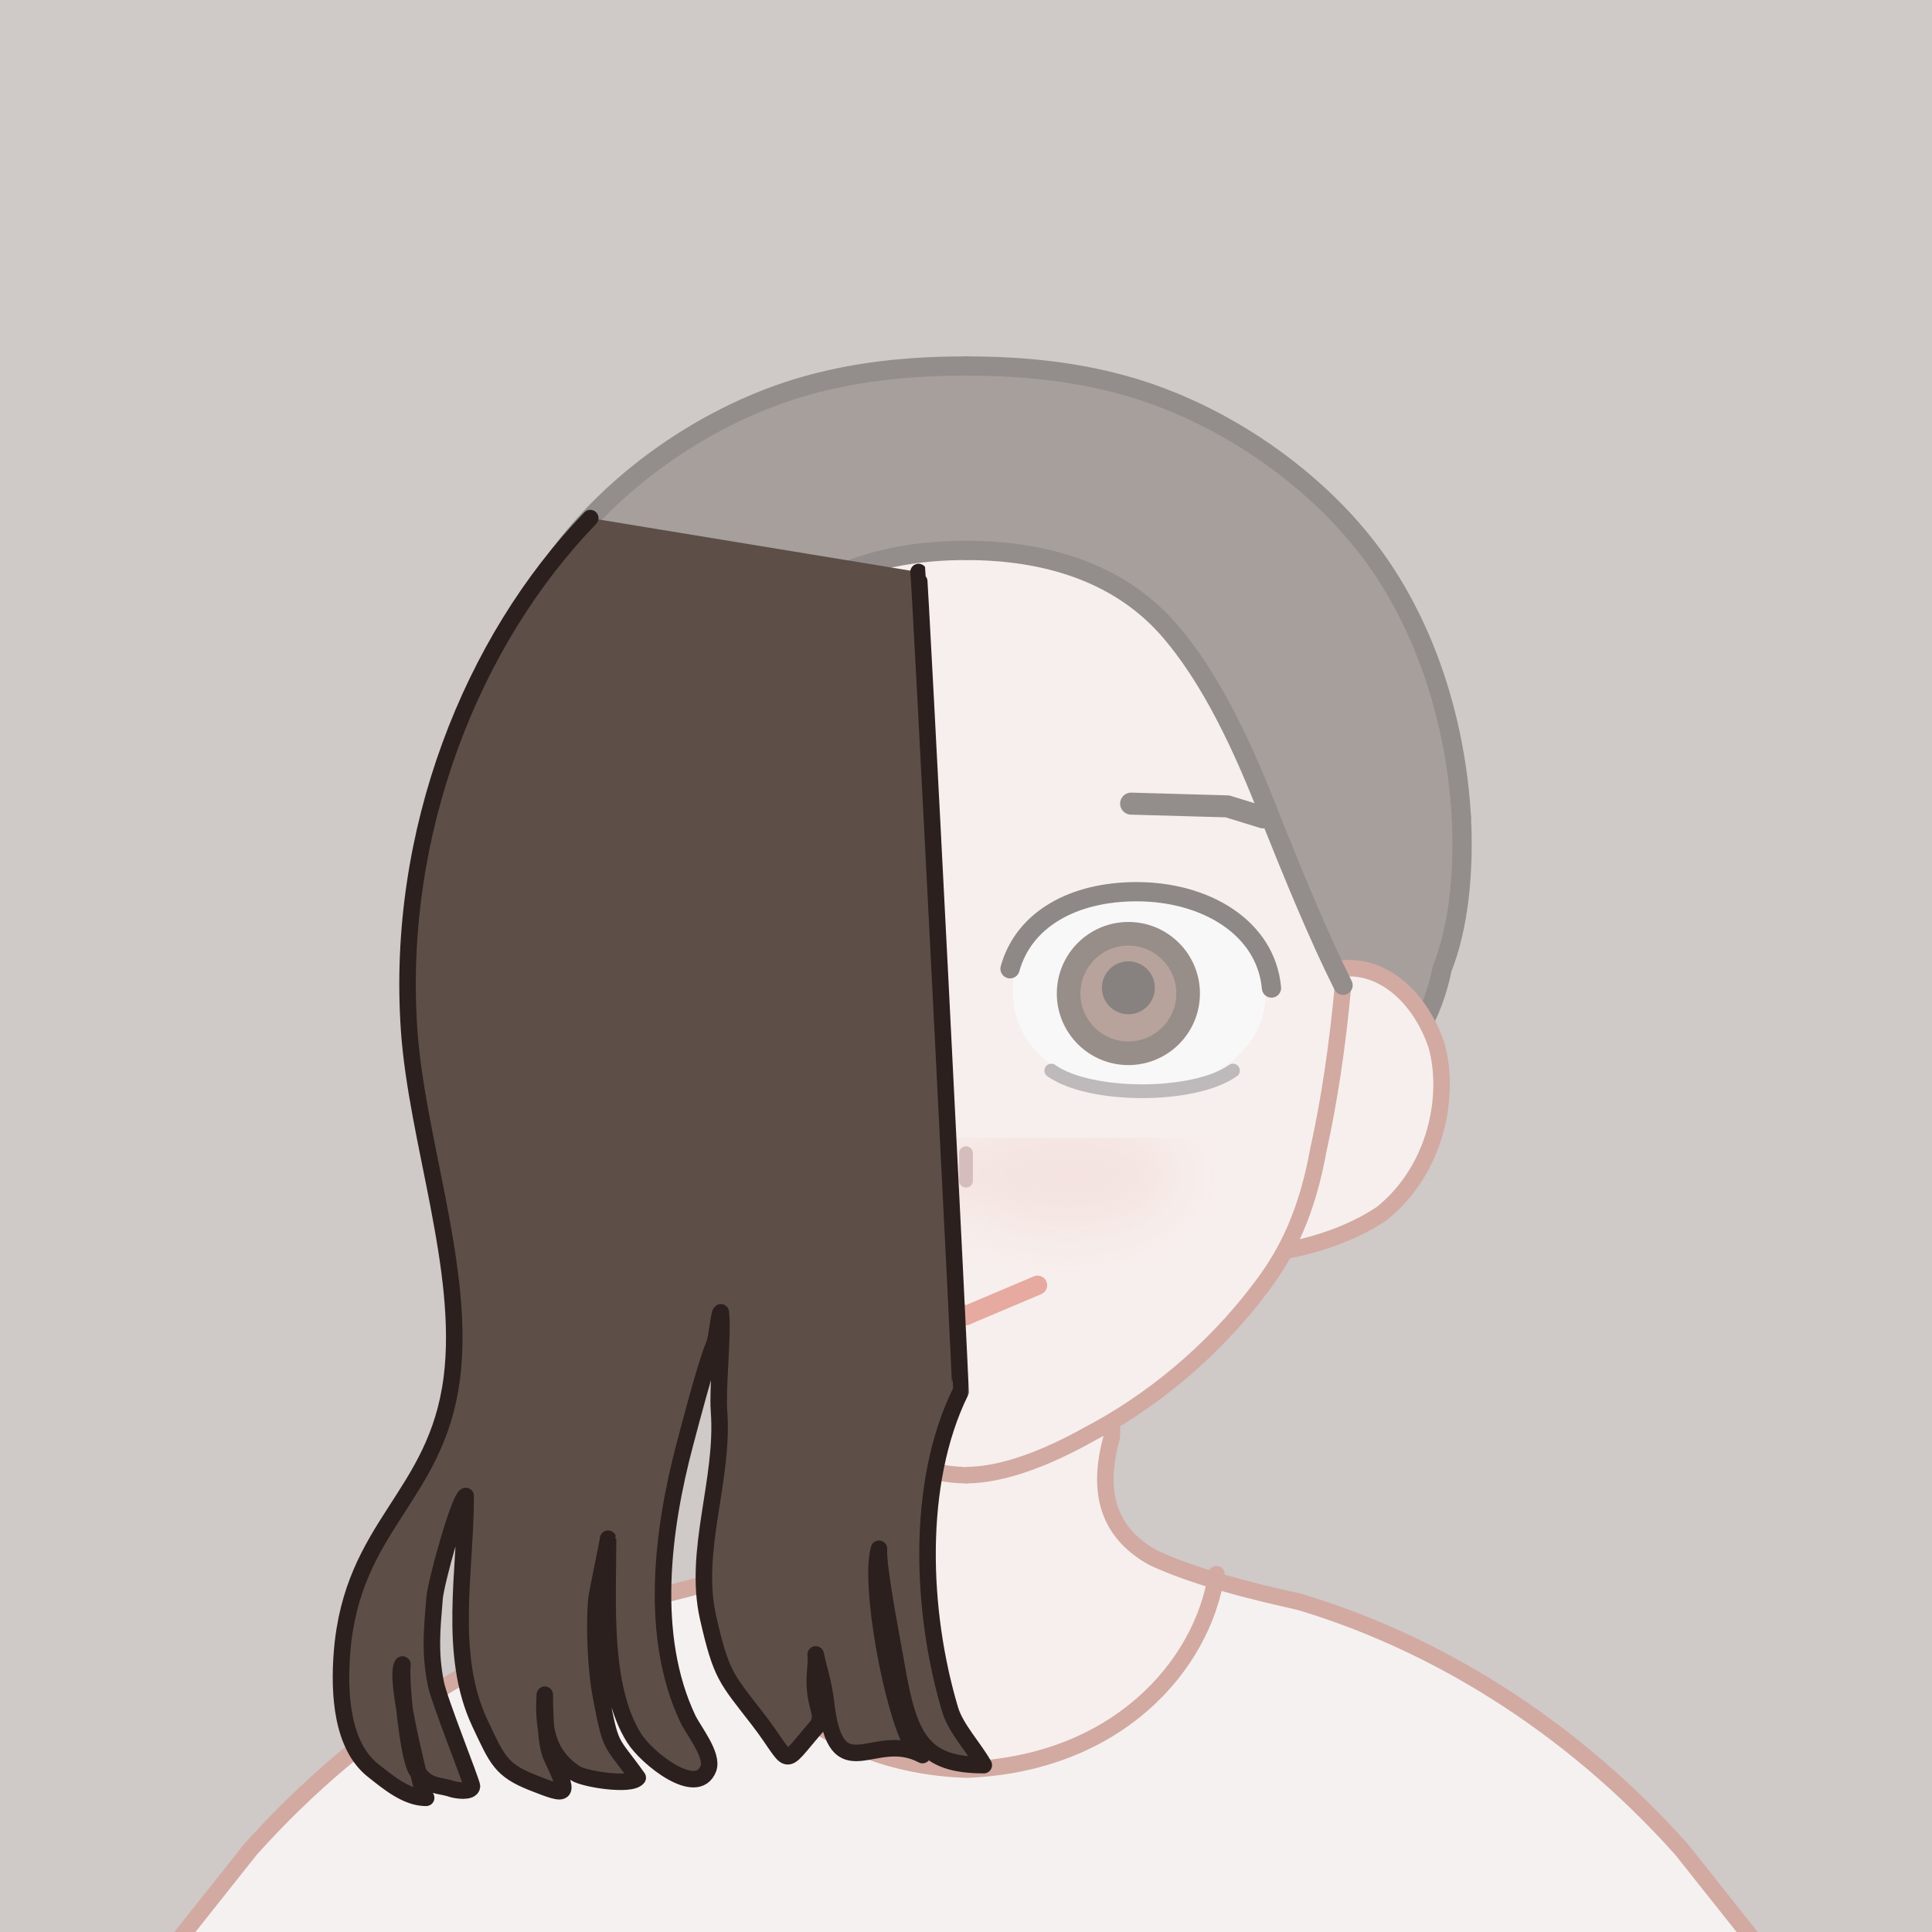
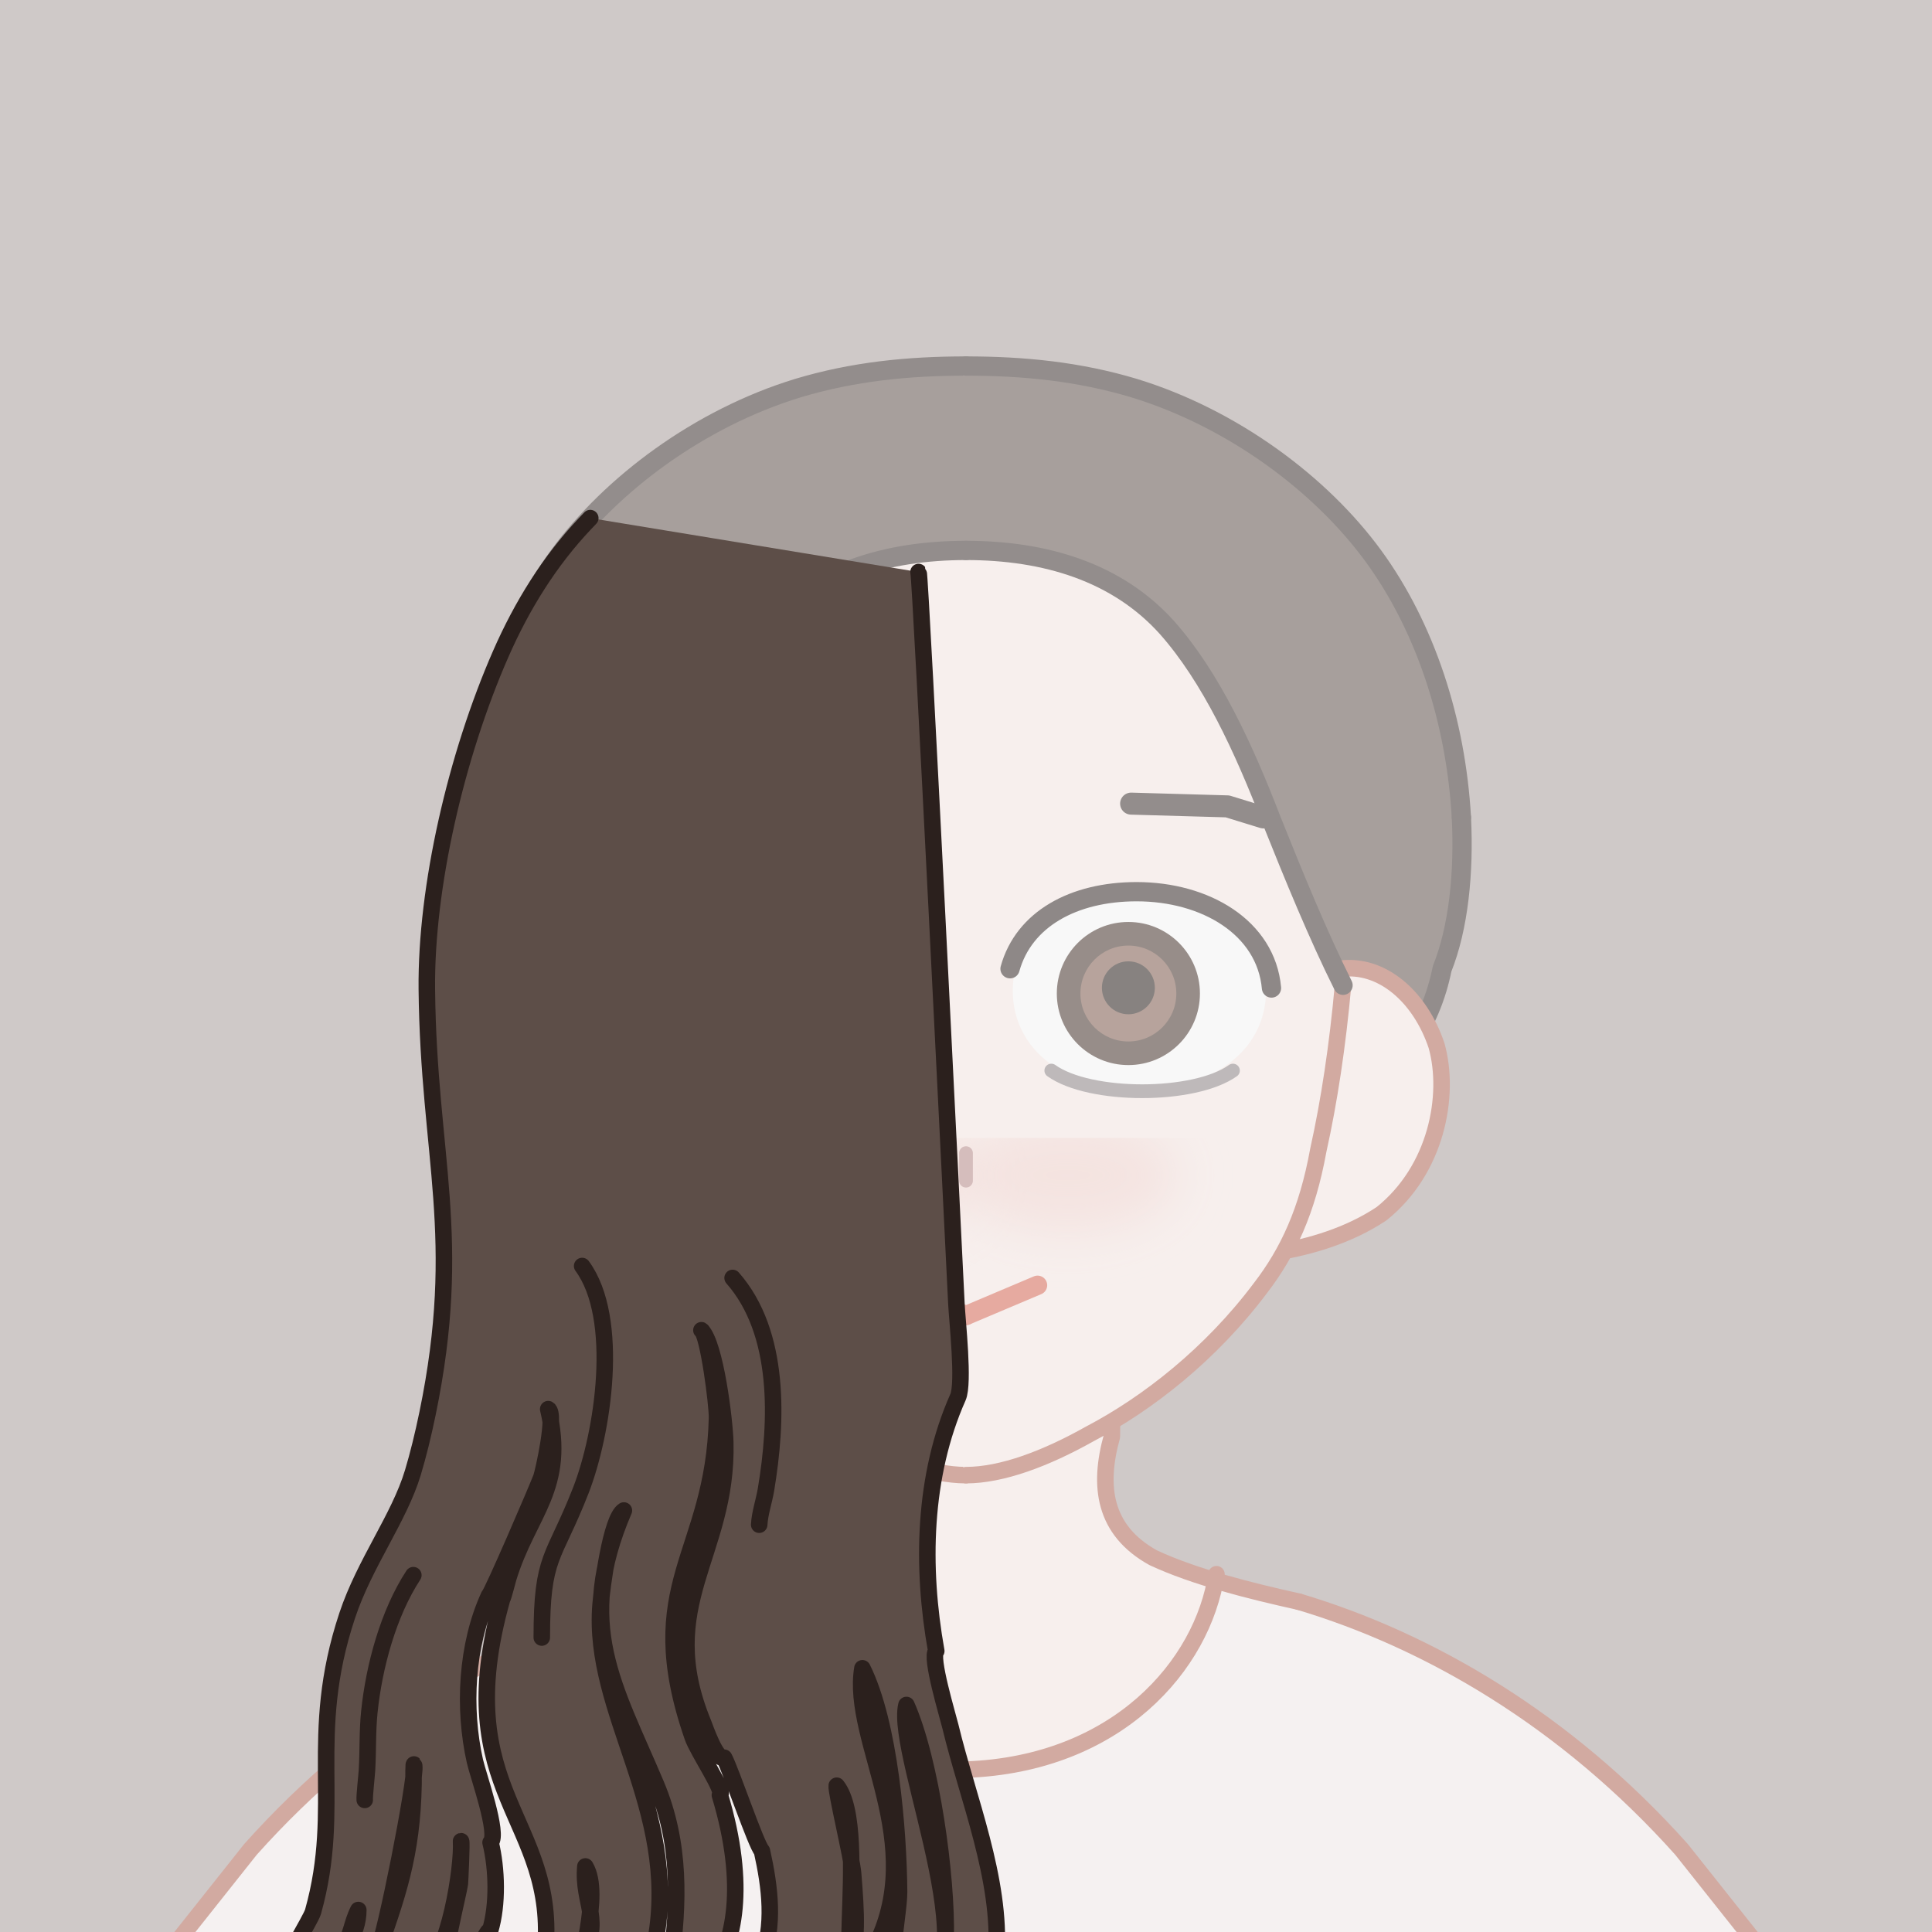
<svg xmlns="http://www.w3.org/2000/svg" width="702" height="702" viewBox="0 0 702 702">
  <defs>
-     <clipPath id="clip-path-5">
+     <clipPath id="clip-path-1">
      <path d="M242 413.47 L386 413.47 L386 509.64 L242 509.64 Z" />
    </clipPath>
    <filter id="filter-1" filterUnits="userSpaceOnUse" x="245" y="377" width="138" height="100" color-interpolation-filters="sRGB">
      <feGaussianBlur in="SourceGraphic" stdDeviation="9" color-interpolation-filters="linearRGB" />
    </filter>
-     <clipPath id="clip-path-6">
+     <clipPath id="clip-path-2">
      <path d="M460 413.47 L316 413.47 L316 509.64 L460 509.64 Z" />
    </clipPath>
    <filter id="filter-2" filterUnits="userSpaceOnUse" x="319" y="377" width="138" height="100" color-interpolation-filters="sRGB">
      <feGaussianBlur in="SourceGraphic" stdDeviation="9" color-interpolation-filters="linearRGB" />
    </filter>
-     <clipPath id="clip-path-7">
+     <clipPath id="clip-path-3">
      <path d="M242 376.33 C242 348.34 262 333.07 288 333.07 C314 333.07 334 348.34 334 376.33 C334 404.31 314 422.12 288 422.12 C262 422.12 242 404.31 242 376.33 Z" />
    </clipPath>
-     <clipPath id="clip-path-8">
+     <clipPath id="clip-path-4">
      <path d="M460 376.33 C460 348.34 440 333.07 414 333.07 C388 333.07 368 348.34 368 376.33 C368 404.31 388 422.12 414 422.12 C440 422.12 460 404.31 460 376.33 Z" />
    </clipPath>
  </defs>
  <g id="_ref">
    <g opacity="0.5">
      <rect x="0" y="0" width="702" height="702" fill="#ada19f" />
      <g data-layer="body">
        <g>
          <path d="M260 573 L230 582 C183 596 133 625 91 672 L60 712 L352 712 L352 643 C296 641 265 605 260 573 Z" fill="#f9f2f1" />
          <path d="M296 490 L298 522 C303 540 301 556 283 566 L260 573 C265 605 296 641 352 643 L352 490 Z" fill="#fdeeea" />
          <path d="M230 582 C183 596 133 625 91 672 L64 706" fill="none" stroke="#b46352" stroke-width="6" stroke-linecap="round" stroke-linejoin="round" />
          <path d="M296 500 C298 510 298 516 298 522 C303 540 301 556 283 566 C268 573 248 578 230 582" fill="none" stroke="#b46352" stroke-width="6" stroke-linecap="round" stroke-linejoin="round" />
          <path d="M260 572 C265 605 296 641 351 643" fill="none" stroke="#b46352" stroke-width="6" stroke-linecap="round" stroke-linejoin="round" />
        </g>
        <g>
          <path d="M442 573 L472 582 C519 596 569 625 611 672 L642 712 L350 712 L350 643 C406 641 437 605 442 573 Z" fill="#f9f2f1" />
          <path d="M406 490 L404 522 C399 540 401 556 419 566 L442 573 C437 605 406 641 350 643 L350 490 Z" fill="#fdeeea" />
          <path d="M472 582 C519 596 569 625 611 672 L638 706" fill="none" stroke="#b46352" stroke-width="6" stroke-linecap="round" stroke-linejoin="round" />
          <path d="M406 500 C404 510 404 516 404 522 C399 540 401 556 419 566 C434 573 454 578 472 582" fill="none" stroke="#b46352" stroke-width="6" stroke-linecap="round" stroke-linejoin="round" />
          <path d="M442 572 C437 605 406 641 351 643" fill="none" stroke="#b46352" stroke-width="6" stroke-linecap="round" stroke-linejoin="round" />
        </g>
      </g>
      <g data-layer="hairBase">
        <g>
          <path d="M352 133 L351 133 C330 133 310 135 290 141 C254 152 222 176 203 202 C184 228 173 262 171 297 C170 317 172 337 178 352 C180 362 184 372 190 380 L198 386 L352 386 Z" fill="#5d4e48" />
          <path d="M351 133 C330 133 310 135 290 141 C254 152 222 176 203 202 C184 228 173 262 171 297" fill="none" stroke="#352a27" stroke-width="7" stroke-linecap="round" stroke-linejoin="round" />
          <path d="M171 297 C170 317 172 337 178 352 C180 362 184 372 190 380" fill="none" stroke="#352a27" stroke-width="7" stroke-linecap="round" stroke-linejoin="round" />
        </g>
        <g>
          <path d="M350 133 L351 133 C372 133 392 135 412 141 C448 152 480 176 499 202 C518 228 529 262 531 297 C532 317 530 337 524 352 C522 362 518 372 512 380 L504 386 L350 386 Z" fill="#5d4e48" />
          <path d="M351 133 C372 133 392 135 412 141 C448 152 480 176 499 202 C518 228 529 262 531 297" fill="none" stroke="#352a27" stroke-width="7" stroke-linecap="round" stroke-linejoin="round" />
          <path d="M531 297 C532 317 530 337 524 352 C522 362 518 372 512 380" fill="none" stroke="#352a27" stroke-width="7" stroke-linecap="round" stroke-linejoin="round" />
        </g>
      </g>
      <g data-layer="ear">
        <g>
          <path d="M215 352 C200 350 186 362 180 380 C175 398 180 425 200 441 C212 449 226 453 238 455 L225 380 Z" fill="#fdeeea" />
          <path d="M215 352 C200 350 186 362 180 380 C175 398 180 425 200 441 C212 449 226 453 238 455" fill="none" stroke="#b46352" stroke-width="6" stroke-linecap="round" stroke-linejoin="round" />
        </g>
        <g>
          <path d="M487 352 C502 350 516 362 522 380 C527 398 522 425 502 441 C490 449 476 453 464 455 L477 380 Z" fill="#fdeeea" />
          <path d="M487 352 C502 350 516 362 522 380 C527 398 522 425 502 441 C490 449 476 453 464 455" fill="none" stroke="#b46352" stroke-width="6" stroke-linecap="round" stroke-linejoin="round" />
        </g>
      </g>
      <g data-layer="face">
        <g>
          <path d="M352 200 L351 200 C322 200 296 208 278 228 C262 246 250 272 240 298 C232 318 223 340 214 358 C216 380 219 400 223 418 C227 440 234 455 244 468 C262 492 285 510 306 521 C322 530 338 536 351 536 L352 536 Z" fill="#fdeeea" />
          <path d="M214 358 C216 380 219 400 223 418 C227 440 234 455 244 468 C262 492 285 510 306 521 C322 530 338 536 351 536" fill="none" stroke="#b46352" stroke-width="6" stroke-linecap="round" stroke-linejoin="round" />
        </g>
        <g>
          <path d="M350 200 L351 200 C380 200 406 208 424 228 C440 246 452 272 462 298 C470 318 479 340 488 358 C486 380 483 400 479 418 C475 440 468 455 458 468 C440 492 417 510 396 521 C380 530 364 536 351 536 L350 536 Z" fill="#fdeeea" />
          <path d="M488 358 C486 380 483 400 479 418 C475 440 468 455 458 468 C440 492 417 510 396 521 C380 530 364 536 351 536" fill="none" stroke="#b46352" stroke-width="6" stroke-linecap="round" stroke-linejoin="round" />
        </g>
      </g>
      <g data-layer="makeup">
-         <g clip-path="url(#clip-path-5)">
+         <g clip-path="url(#clip-path-1)">
          <g filter="url(#filter-1)">
            <ellipse cx="314" cy="427" rx="40" ry="21" fill="#f3bfb8" opacity="0.5" />
          </g>
        </g>
-         <g clip-path="url(#clip-path-6)">
+         <g clip-path="url(#clip-path-2)">
          <g filter="url(#filter-2)">
            <ellipse cx="388" cy="427" rx="40" ry="21" fill="#f3bfb8" opacity="0.5" />
          </g>
        </g>
      </g>
      <g data-layer="mouth">
        <line x1="325" y1="467" x2="351" y2="478" fill="none" stroke="#dc6450" stroke-width="7" stroke-linecap="round" stroke-linejoin="round" />
        <line x1="377" y1="467" x2="351" y2="478" fill="none" stroke="#dc6450" stroke-width="7" stroke-linecap="round" stroke-linejoin="round" />
        <line x1="351" y1="419" x2="351" y2="429" fill="none" stroke="#b98a88" stroke-width="5" stroke-linecap="round" />
      </g>
      <g data-layer="eye">
        <path d="M242 360 C242 338 262 326 288 326 C314 326 334 338 334 360 C334 382 314 396 288 396 C262 396 242 382 242 360 Z" fill="#ffffff" />
-         <g clip-path="url(#clip-path-7)">
+         <g clip-path="url(#clip-path-3)">
          <g>
            <circle cx="292" cy="361" r="26" fill="#3e2a22" />
            <circle cx="292" cy="361" r="17.42" fill="#7e5647" />
            <circle cx="292" cy="358.92" r="9.62" fill="#1e1410" />
          </g>
        </g>
        <g>
          <path d="M254 389 C268 399 306 399 320 389" fill="none" stroke="#8b8284" stroke-width="5" stroke-linecap="round" />
          <path d="M240 359 C242 337 264 324 289 324 C312 324 330 334 335 352" fill="none" stroke="#2b201d" stroke-width="7" stroke-linecap="round" stroke-linejoin="round" />
        </g>
        <g>
          <path d="M460 360 C460 338 440 326 414 326 C388 326 368 338 368 360 C368 382 388 396 414 396 C440 396 460 382 460 360 Z" fill="#ffffff" />
-           <g clip-path="url(#clip-path-8)">
+           <g clip-path="url(#clip-path-4)">
            <g>
              <circle cx="410" cy="361" r="26" fill="#3e2a22" />
              <circle cx="410" cy="361" r="17.42" fill="#7e5647" />
              <circle cx="410" cy="358.92" r="9.62" fill="#1e1410" />
            </g>
          </g>
          <g>
            <path d="M448 389 C434 399 396 399 382 389" fill="none" stroke="#8b8284" stroke-width="5" stroke-linecap="round" />
            <path d="M462 359 C460 337 438 324 413 324 C390 324 372 334 367 352" fill="none" stroke="#2b201d" stroke-width="7" stroke-linecap="round" stroke-linejoin="round" />
          </g>
        </g>
      </g>
      <g data-layer="hairLine">
        <path d="M351 200 C322 200 296 208 278 228 C262 246 250 272 240 298 C232 318 223 340 214 358" fill="none" stroke="#352a27" stroke-width="7" stroke-linecap="round" stroke-linejoin="round" />
        <path d="M351 200 C380 200 406 208 424 228 C440 246 452 272 462 298 C470 318 479 340 488 358" fill="none" stroke="#352a27" stroke-width="7" stroke-linecap="round" stroke-linejoin="round" />
      </g>
      <g data-layer="brow">
        <polyline points="243,297 256,293 291,292" fill="none" stroke="#352a27" stroke-width="8" stroke-linecap="round" stroke-linejoin="round" />
        <polyline points="459,297 446,293 411,292" fill="none" stroke="#352a27" stroke-width="8" stroke-linecap="round" stroke-linejoin="round" />
      </g>
    </g>
  </g>
  <g id="hairBack-half">
-     <path d="M214.48 188.254 C171.368 232.802 143.701 302.41 148.66 374.27 C151.422 414.28 169.155 461.41 164.183 500.61 C158.658 544.18 127.948 553.96 124.268 600.45 C123.067 615.63 124.29 634.3 135.442 643.2 C141.409 647.96 147.862 653.25 154.842 653.25 C154.185 653.53 153.3 649.43 153.176 648.93 C151.589 642.61 143.19 609.43 146.22 604.81 C145.518 611.06 148.33 638.43 151.223 643.03 C155.367 649.62 159.376 648.36 164.228 650.05 C165.451 650.48 171.268 651.46 171.484 649.09 C171.599 647.84 159.604 618.13 158.329 611.57 C156.099 600.12 156.975 592.19 157.893 580.76 C158.346 575.12 166.551 545.26 169.213 543.57 C169.213 570.58 162.58 601.16 174.4 626.18 C180.618 639.34 181.891 643.14 193.643 647.77 C206.725 652.92 207.137 652.8 200.299 638.15 C198.218 633.7 197.954 621.1 197.954 615.78 C197.119 629.58 199.856 638.2 209.074 644.34 C212.229 646.43 229.204 649.15 231.725 645.94 C221.671 631.87 222.106 636.11 218.272 615.85 C216.499 606.48 215.834 590.87 216.694 581.32 C216.925 578.76 221.083 559.45 220.947 559.11 C220.947 581.63 218.659 612.8 230.416 631.54 C234.973 638.81 253.221 653.39 257.375 642.65 C259.267 637.76 251.903 628.71 249.93 624.53 C235.737 594.52 240.547 555.95 248.969 524.37 C251.384 515.32 256.269 496.36 259.559 488.3 C260.514 485.96 261.175 477.4 261.903 476.84 C262.869 484.22 260.6 503.9 261.262 512.81 C263.124 537.9 251.719 563.49 257.32 587.95 C262.127 608.94 263.846 609.79 275.299 624.61 C288.219 641.32 283.315 642.89 296.548 627.58 C299.244 624.46 297.481 621.58 296.679 617.44 C295.147 609.52 296.902 605.69 296.392 601.15 C297.767 607.57 299.253 611.25 300.104 618.6 C303.896 651.3 317.344 628.25 335.192 637.71 C334.741 636.56 331.902 634.83 330.863 632.89 C324.175 620.41 315.68 575.96 319.385 562.76 C318.821 569.21 324.47 597.61 325.852 605.72 C330.343 632.08 335.514 641.37 357.467 641.37 C354.02 635.16 347.293 628.09 345.252 621.26 C334.629 585.74 332.71 538.93 348.995 505.77 C349.264 505.22 334.235 208.454 333.755 207.844" fill="#5d4e48" stroke="#2b201d" stroke-width="6" stroke-linecap="round" stroke-linejoin="round" />
+     <path d="M214.48 188.254 C213.849 188.906 213.222 189.561 212.601 190.217 C199.618 203.932 189.611 220.112 181.945 237.606 C165.726 274.618 154.717 322.307 155.092 359.446 C155.706 420.229 168.599 449.427 155.341 513.631 C153.718 521.489 151.911 528.783 150.035 535.023 C145.042 551.635 132.495 567.925 126.157 587.009 C111.499 631.139 124.547 656.048 113.749 694.617 C112.877 697.733 102.076 714.304 103.306 717.02 C106.74 724.61 130.192 711.793 130.192 694.009 C127.504 699.384 127.982 702.865 123.978 709.132 C112.739 726.727 134.893 713.028 137.305 708.663 C139.8 704.147 151.272 646.789 150.51 641.571 C150.184 639.342 150.301 646.073 150.256 648.325 C149.748 674.089 144.498 688.854 136.111 712.304 C135.986 712.656 135.231 716.158 134.859 716.009 C137.357 715.385 150.614 717.733 154.333 715.695 C163.04 710.922 168.115 678.445 167.525 669.009 C167.886 668.937 167.145 683.971 167.109 684.267 C166.63 688.173 160.082 713.619 162.062 715.004 C170.812 721.126 175.964 701.186 178.122 701.388 C180.926 692.04 180.585 679.005 178.25 669.485 C181.376 666.482 173.721 645.094 172.561 639.929 C168.252 620.748 169.406 597.785 177.672 579.771 C178.667 579.271 195.109 541.024 196.653 536.928 C197.381 535 202.137 513.776 199.192 512.009 C206.001 540.948 191.971 549.576 184.697 573.394 C184.472 574.131 182.794 580.77 182.477 580.902 C162.405 652.057 202.968 660.413 198.038 709.698 C195.865 731.419 201.715 726.825 210.739 712.133 C219.512 697.848 211.443 691.909 212.692 678.176 C218.877 688.484 209.404 714.607 212.011 716.786 C223.167 726.11 236.199 716.328 238.226 705.057 C246.89 656.877 214.974 622.274 218.217 583.076 C218.709 577.135 221.914 551.71 226.692 548.843 C208.772 590.656 223.12 612.216 238.379 648.371 C247.409 669.765 246.685 691.561 243.669 713.965 C240.648 736.406 281.749 719.047 261.574 652.265 C263.592 651.086 253.538 636.574 251.638 631.079 C232.399 575.457 259.354 565.295 260.531 515.192 C260.641 510.544 257.321 484.82 254.859 483.343 C259.977 488.461 263.343 516.248 263.531 524.093 C264.518 565.334 237.726 582.732 255.545 626.127 C256.266 627.884 260.294 639.838 263.128 638.671 C265.682 643.498 274.756 670.453 276.851 672.53 C279.821 685.885 281.521 699.566 276.625 712.692 C273.773 720.337 271.866 722.782 281.24 723.9 C313.047 727.694 312.229 708.895 309.989 680.806 C309.525 674.984 303.712 651.037 304.025 648.843 C317.18 665.286 299.189 743.186 317.507 708.4 C337.938 669.605 308.951 632.624 313.359 606.176 C323.335 626.129 326.507 665.105 326.684 687.378 C326.758 696.746 319.769 726.172 329.155 725.552 C363.477 723.284 324.721 638.061 329.359 619.509 C338.298 639.624 344.174 681.885 343.611 704.252 C343.535 707.266 341.695 716.92 345.292 717.615 C346.513 717.851 360.464 714.702 361.359 713.509 C360.979 715.407 361.969 710.323 361.993 709.994 C363.959 683.071 351.474 652.951 345.326 627.285 C344.454 623.647 337.829 601.799 340.195 599.907 C334.749 569.469 335.37 536.315 348.074 507.702 C350.348 502.579 347.818 479.922 347.515 473.734 C346.381 450.518 334.487 208.774 333.755 207.844" fill="#5d4e48" stroke="#2b201d" stroke-width="6" stroke-linecap="round" stroke-linejoin="round" />
+     <path d="M150.192 572.343 C141.094 586.257 135.913 605.505 134.209 621.972 C133.469 629.119 133.768 636.108 133.343 643.214 C133.219 645.272 132.395 652.703 132.525 654.009" fill="none" stroke="#2b201d" stroke-width="6" stroke-linecap="round" stroke-linejoin="round" />
+     <path d="M266.192 464.343 C283.762 484.325 282.439 516.638 278.326 541.243 C277.63 545.403 276.064 549.9 275.859 554.009" fill="none" stroke="#2b201d" stroke-width="6" stroke-linecap="round" stroke-linejoin="round" />
+     <path d="M211.525 460.009 C225.558 479.054 219.077 521.014 211.014 541.633 C201.087 567.018 196.859 564.85 196.859 595.009 L196.859 594.343" fill="none" stroke="#2b201d" stroke-width="6" stroke-linecap="round" stroke-linejoin="round" />
  </g>
</svg>
